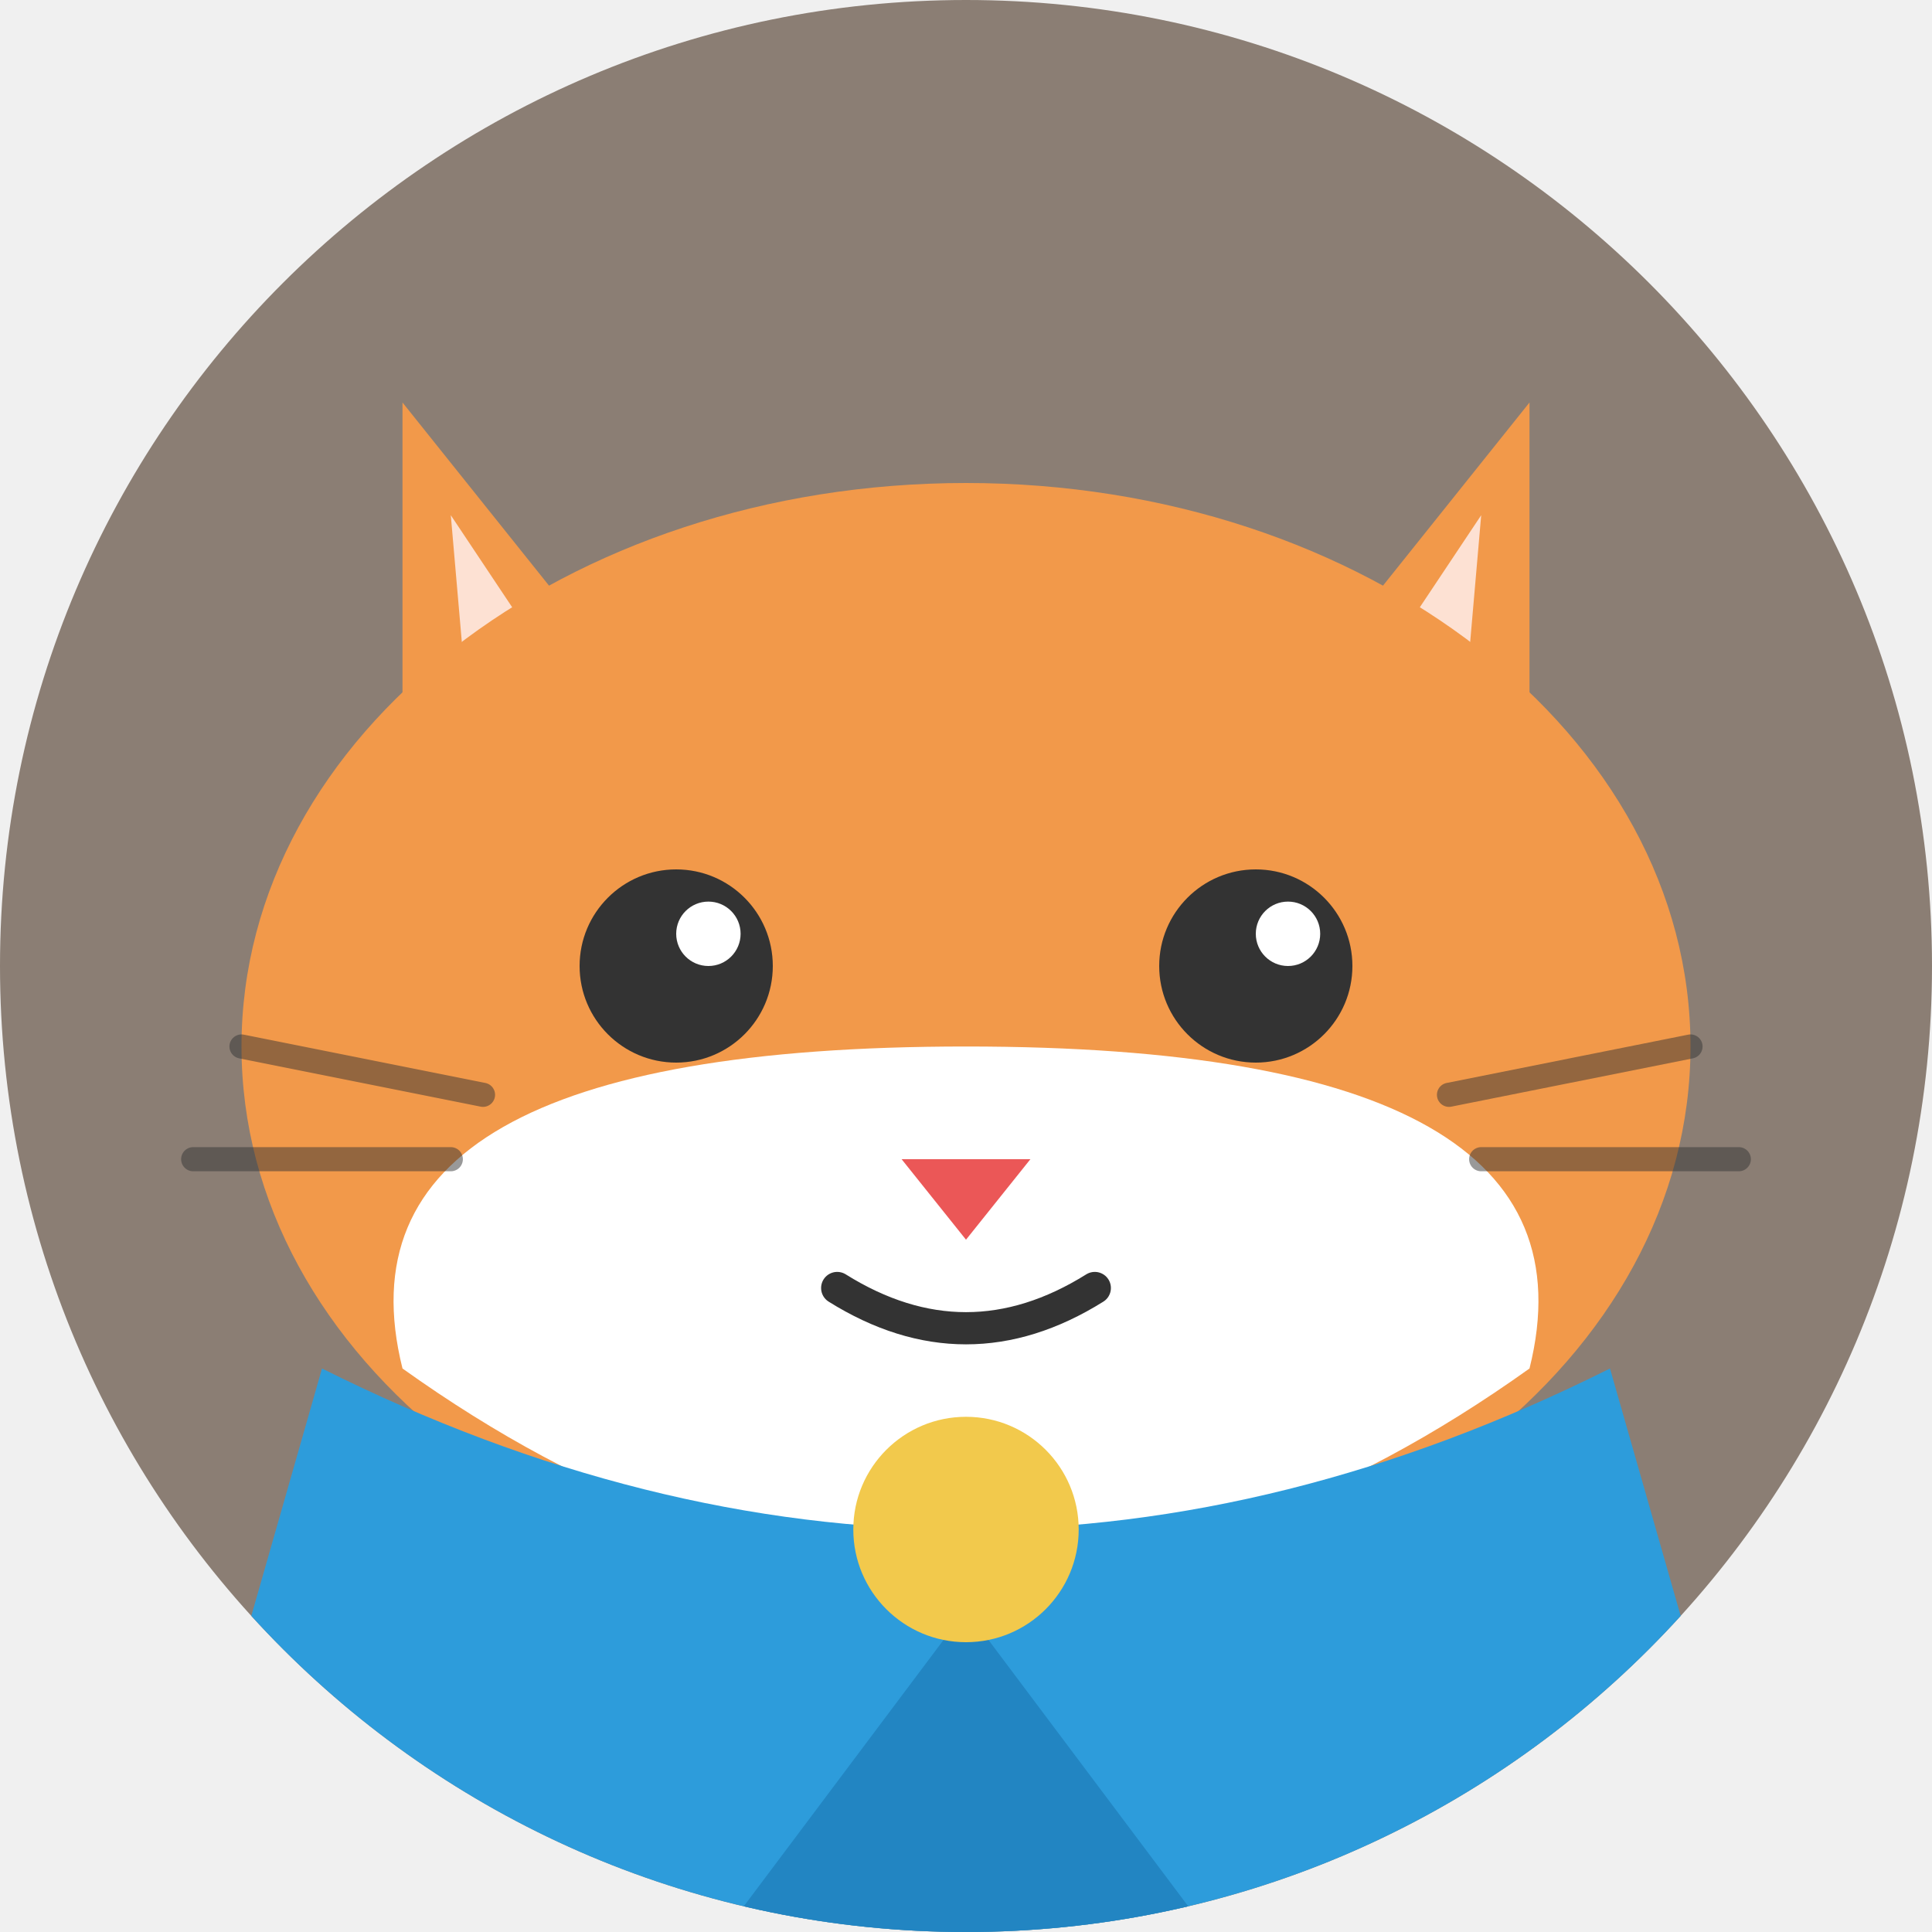
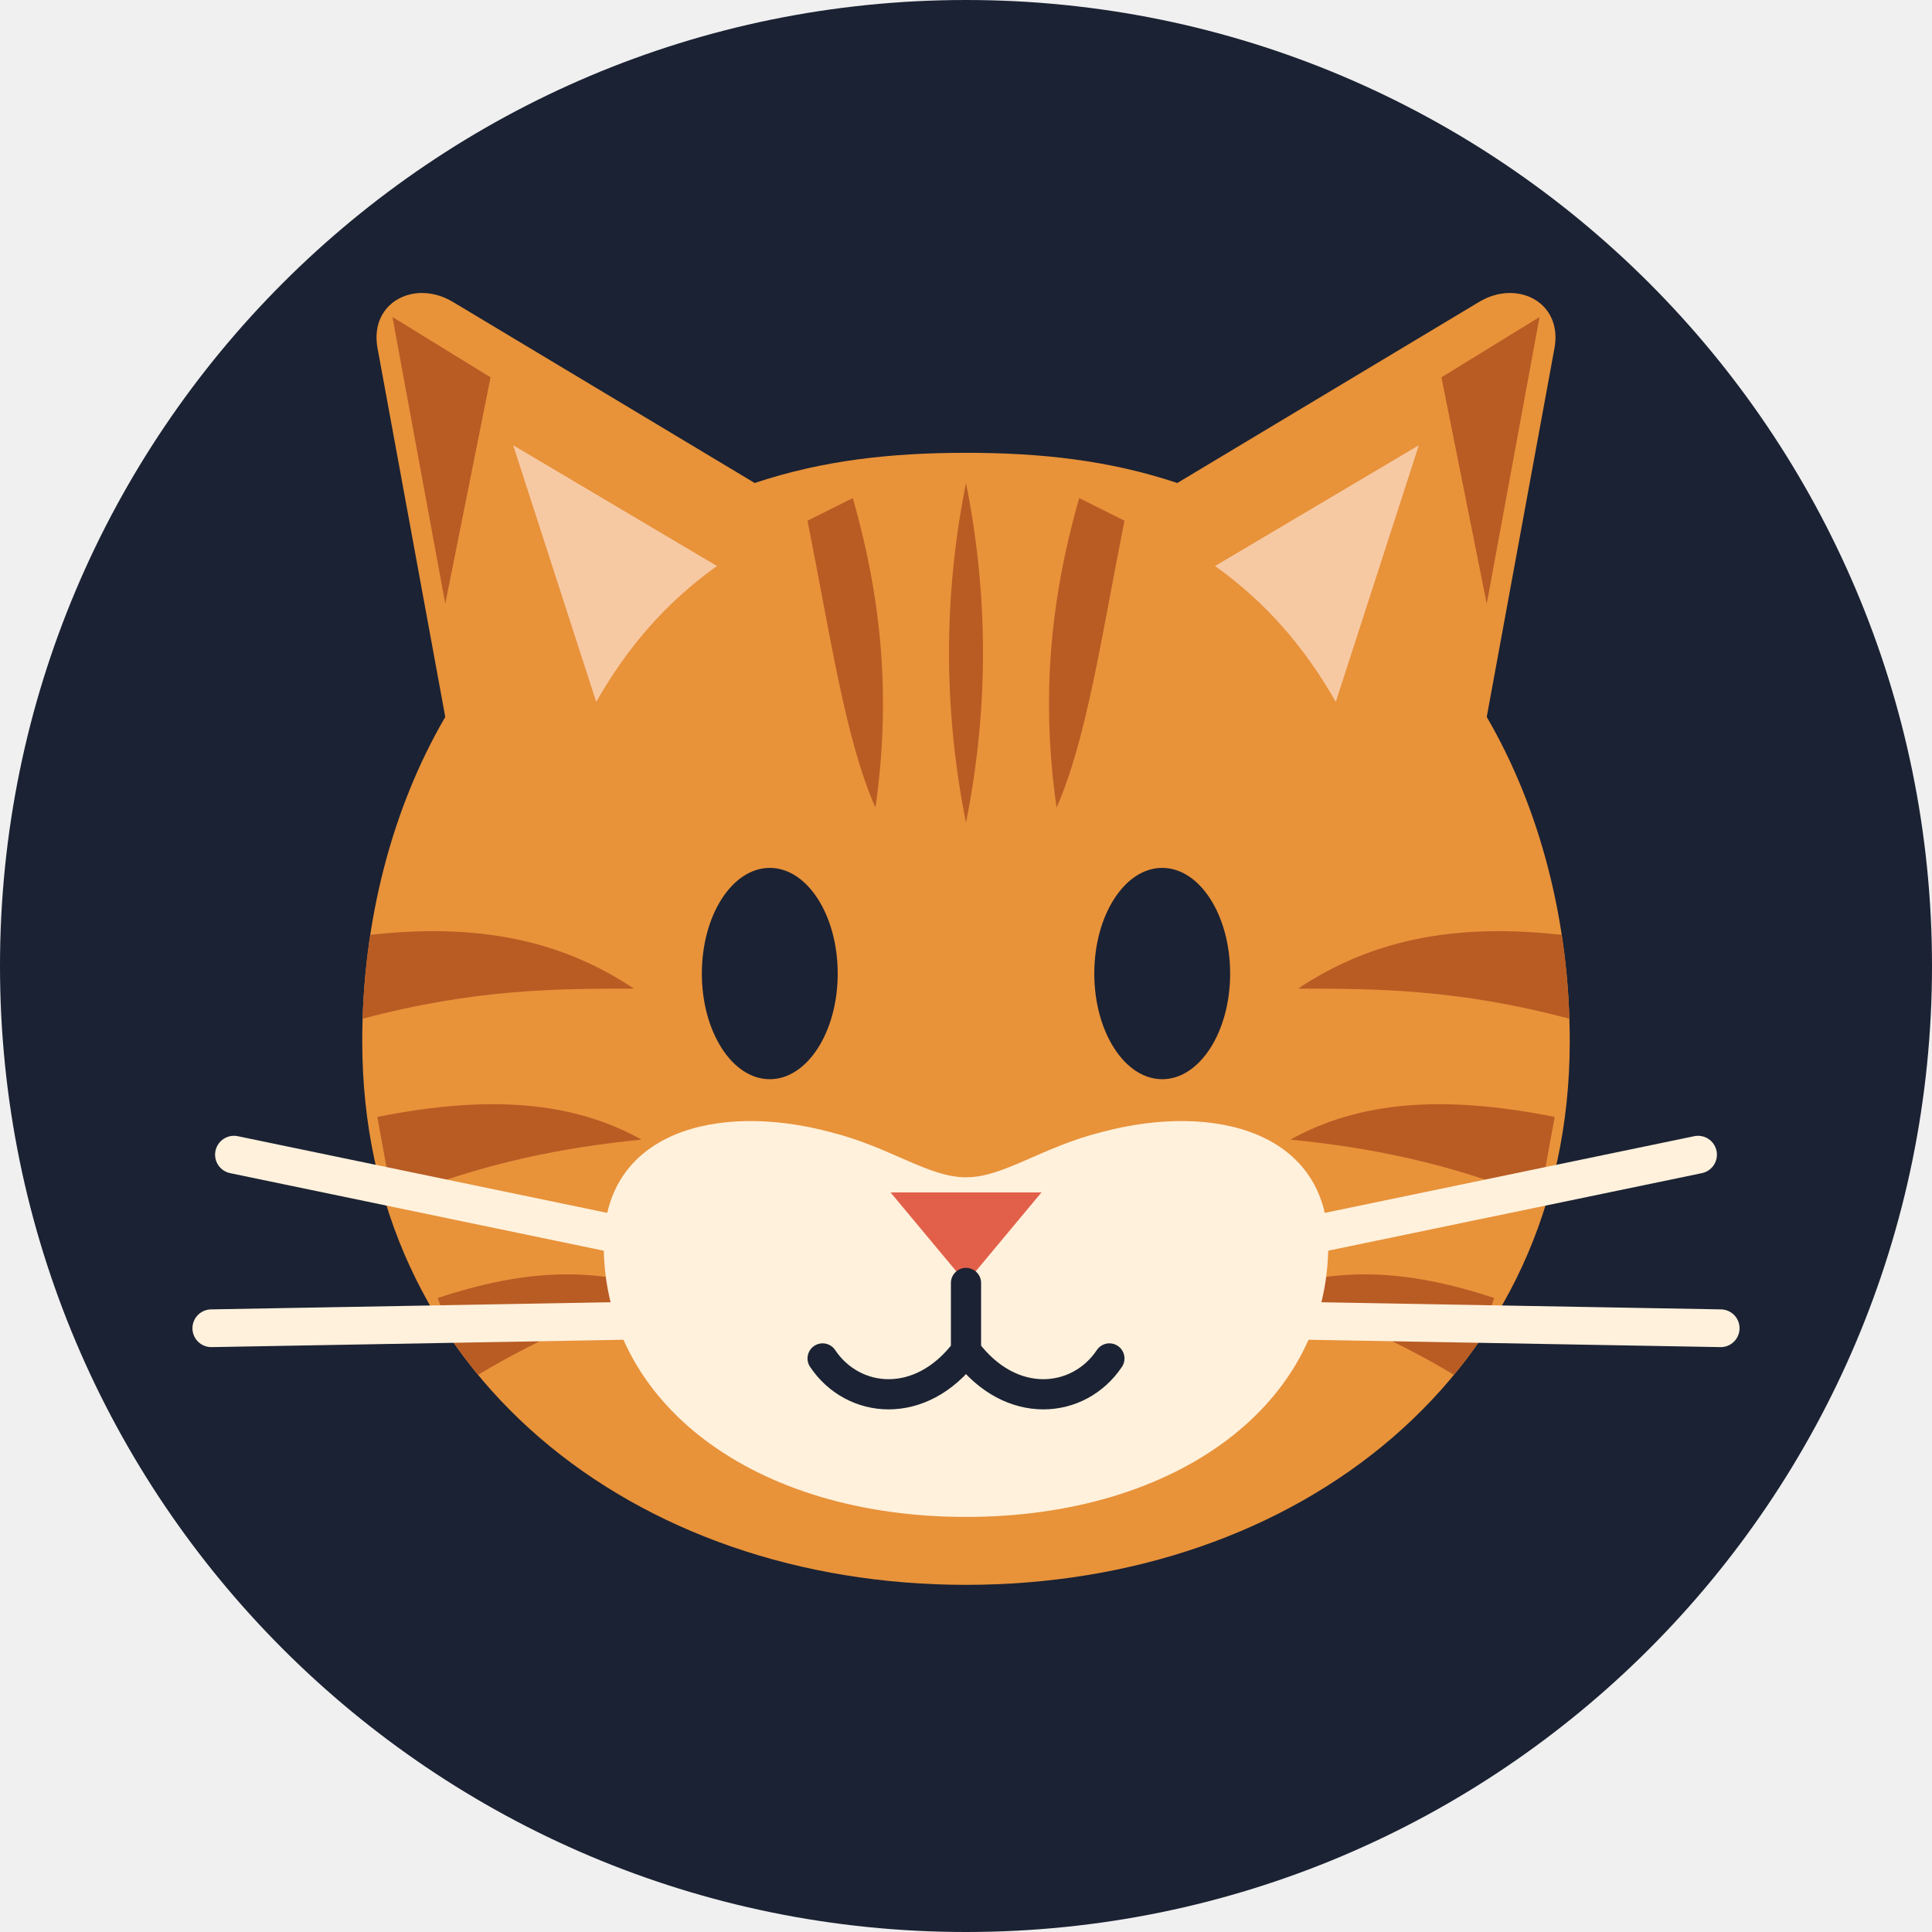
- <svg xmlns="http://www.w3.org/2000/svg" viewBox="0 0 120 120" width="100%" height="100%">
+ <svg xmlns="http://www.w3.org/2000/svg" viewBox="0 0 512 512" width="100%" height="100%">
  <defs>
-     <clipPath id="circle-clip">
-       <circle cx="60" cy="60" r="60" />
+     <clipPath id="avatarCircle">
+       <circle cx="256" cy="256" r="256" />
+     </clipPath>
+     <clipPath id="headClip">
+       <path d="         M 256 420         C 168 420, 96 364, 96 276         C 96 244, 104 214, 118 190         L 100 92         C 98 80, 110 74, 120 80         L 200 128         C 218 122, 236 120, 256 120         C 276 120, 294 122, 312 128         L 392 80         C 402 74, 414 80, 412 92         L 394 190         C 408 214, 416 244, 416 276         C 416 364, 344 420, 256 420 Z" />
    </clipPath>
  </defs>
-   <g clip-path="url(#circle-clip)">
-     <rect width="120" height="120" fill="#8B7E74" />
-     <polygon points="25,25 45,50 25,60" fill="#F2994A" />
-     <polygon points="95,25 75,50 95,60" fill="#F2994A" />
-     <polygon points="28,32 40,50 30,55" fill="#FDE1D3" />
-     <polygon points="92,32 80,50 90,55" fill="#FDE1D3" />
-     <ellipse cx="60" cy="65" rx="45" ry="35" fill="#F2994A" />
-     <path d="M 60,65 Q 20,65 25,85 Q 60,110 95,85 Q 100,65 60,65 Z" fill="#FFFFFF" />
-     <circle cx="42" cy="60" r="6" fill="#333333" />
-     <circle cx="78" cy="60" r="6" fill="#333333" />
-     <circle cx="44" cy="58" r="2" fill="#FFFFFF" />
-     <circle cx="80" cy="58" r="2" fill="#FFFFFF" />
-     <polygon points="56,72 64,72 60,77" fill="#EB5757" />
-     <path d="M 52,80 Q 60,85 68,80" fill="none" stroke="#333333" stroke-width="2" stroke-linecap="round" />
-     <line x1="15" y1="65" x2="30" y2="68" stroke="#333333" stroke-width="1.5" stroke-linecap="round" opacity="0.5" />
-     <line x1="12" y1="72" x2="28" y2="72" stroke="#333333" stroke-width="1.5" stroke-linecap="round" opacity="0.5" />
-     <line x1="105" y1="65" x2="90" y2="68" stroke="#333333" stroke-width="1.5" stroke-linecap="round" opacity="0.5" />
-     <line x1="108" y1="72" x2="92" y2="72" stroke="#333333" stroke-width="1.5" stroke-linecap="round" opacity="0.5" />
-     <path d="M 20,85 Q 60,105 100,85 L 110,120 L 10,120 Z" fill="#2D9CDB" />
-     <path d="M 60,100 L 75,120 L 45,120 Z" fill="#2285C2" />
-     <circle cx="60" cy="95" r="7" fill="#F2C94C" />
+   <g clip-path="url(#avatarCircle)">
+     <rect width="512" height="512" fill="#1B2233" />
+     <path fill="#E8923A" d="       M 256 420       C 168 420, 96 364, 96 276       C 96 244, 104 214, 118 190       L 100 92       C 98 80, 110 74, 120 80       L 200 128       C 218 122, 236 120, 256 120       C 276 120, 294 122, 312 128       L 392 80       C 402 74, 414 80, 412 92       L 394 190       C 408 214, 416 244, 416 276       C 416 364, 344 420, 256 420 Z" />
+     <g clip-path="url(#headClip)" fill="#B85C24">
+       <path d="M 226 132 C 234 160, 236 186, 232 214 C 224 196, 220 168, 214 138 Z" />
+       <path d="M 256 128 C 262 158, 262 188, 256 218 C 250 188, 250 158, 256 128 Z" />
+       <path d="M 286 132 C 278 160, 276 186, 280 214 C 288 196, 292 168, 298 138 Z" />
+       <path d="M 96 248 C 128 244, 150 250, 168 262 C 148 262, 126 262, 96 270 Z" />
+       <path d="M 100 296 C 130 290, 152 292, 170 302 C 150 304, 128 308, 104 318 Z" />
+       <path d="M 116 344 C 140 336, 158 336, 176 342 C 158 348, 140 356, 124 366 Z" />
+       <path d="M 416 248 C 384 244, 362 250, 344 262 C 364 262, 386 262, 416 270 Z" />
+       <path d="M 412 296 C 382 290, 360 292, 342 302 C 362 304, 384 308, 408 318 Z" />
+       <path d="M 396 344 C 372 336, 354 336, 336 342 C 354 348, 372 356, 388 366 Z" />
+       <path d="M 104 84 L 130 100 L 118 160 Z" />
+       <path d="M 408 84 L 382 100 L 394 160 Z" />
+     </g>
+     <path fill="#F7C9A3" d="M 136 118 L 190 150 C 176 160, 166 172, 158 186 Z" />
+     <path fill="#F7C9A3" d="M 376 118 L 322 150 C 336 160, 346 172, 354 186 Z" />
+     <path fill="#FFF1DC" d="M 256 402 C 200 402, 160 372, 160 330 C 160 300, 190 292, 220 300 C 236 304, 246 312, 256 312 C 266 312, 276 304, 292 300 C 322 292, 352 300, 352 330 C 352 372, 312 402, 256 402 Z" />
+     <ellipse cx="204" cy="258" rx="18" ry="28" fill="#1B2233" />
+     <ellipse cx="308" cy="258" rx="18" ry="28" fill="#1B2233" />
+     <path fill="#E2604A" d="M 236 316 L 276 316 L 256 340 Z" />
+     <path d="M 256 340 L 256 358 M 256 358 C 244 374, 226 372, 218 360 M 256 358 C 268 374, 286 372, 294 360" fill="none" stroke="#1B2233" stroke-width="8" stroke-linecap="round" />
+     <g stroke="#FFF1DC" stroke-width="10" stroke-linecap="round" fill="none">
+       <path d="M 168 328 L 62 306" />
+       <path d="M 168 350 L 56 352" />
+       <path d="M 344 328 L 450 306" />
+       <path d="M 344 350 L 456 352" />
+     </g>
  </g>
</svg>
